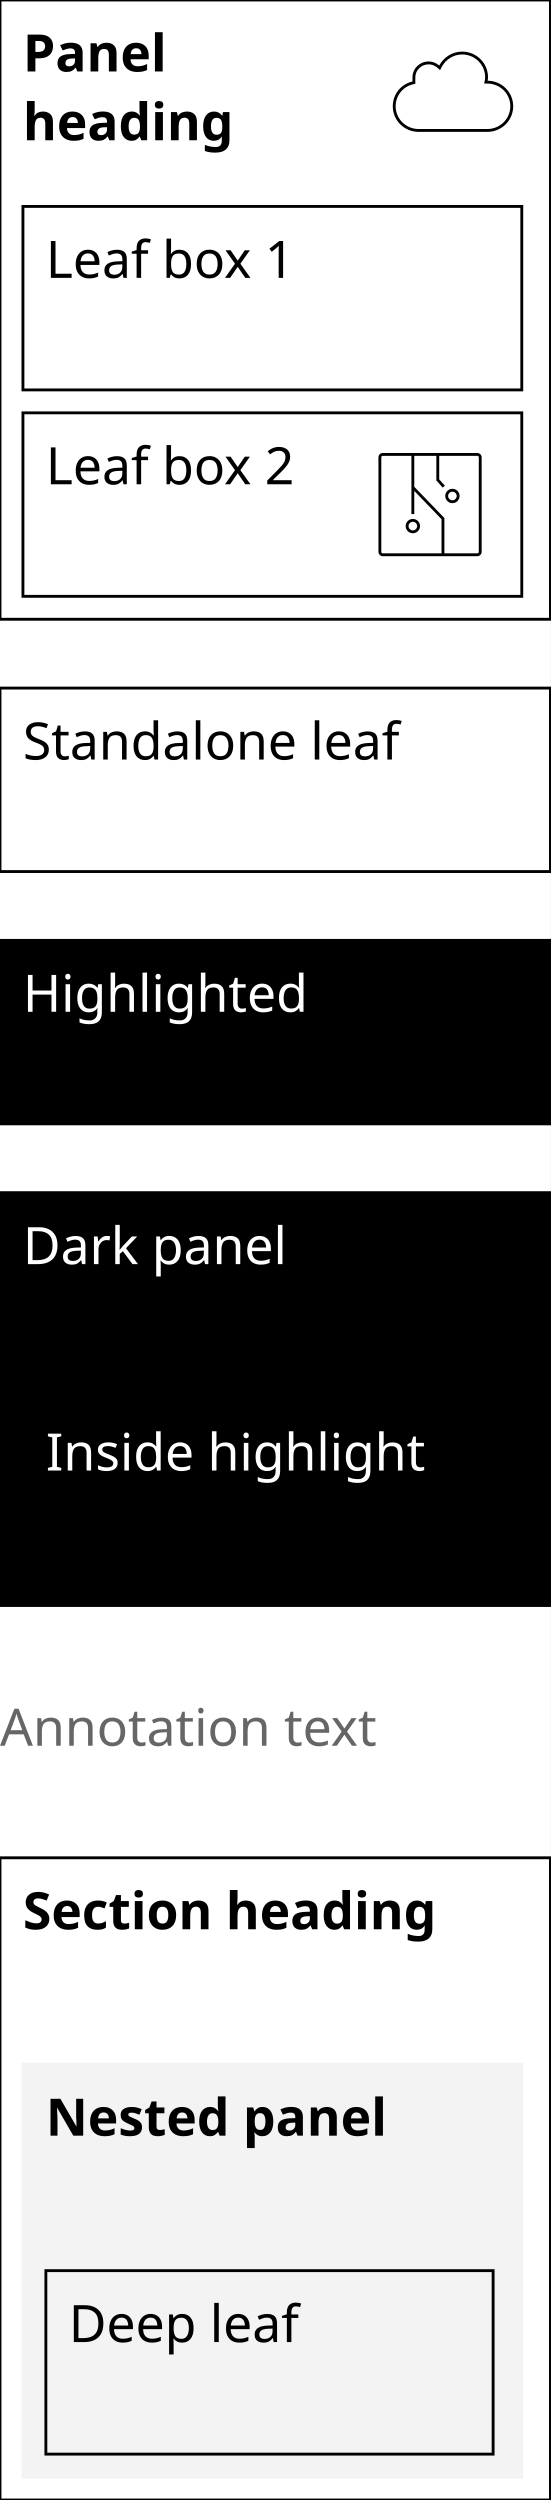
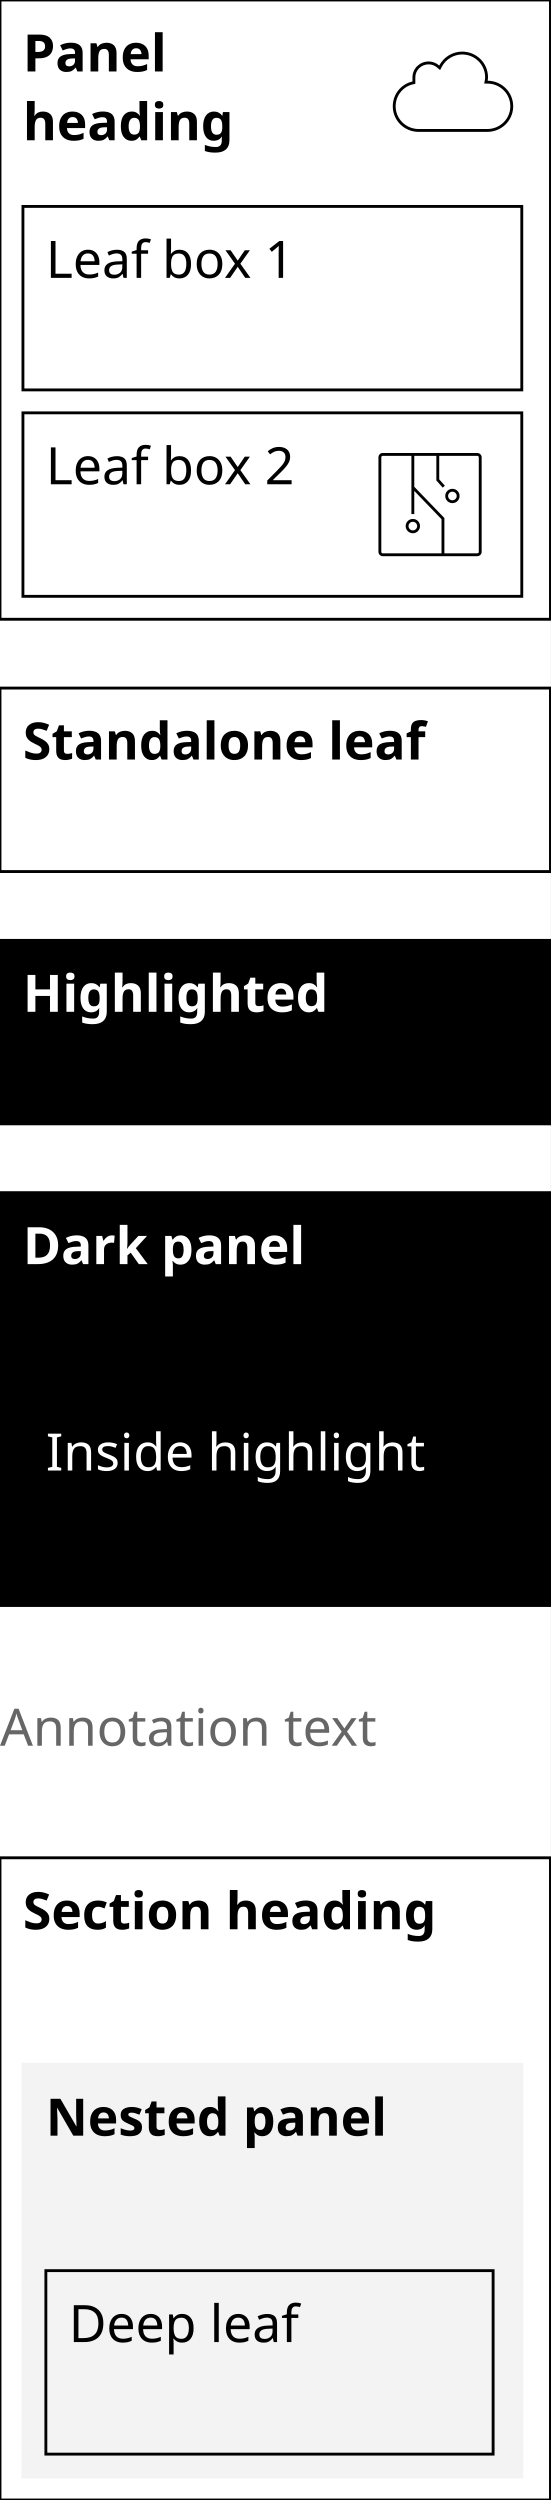
<svg xmlns="http://www.w3.org/2000/svg" width="192" height="872" viewBox="0 0 192 872" xml:space="preserve">
  <rect width="192" height="872" fill="#FFFFFF" />
  <g data-component-id="root">
    <rect x="0" y="0" width="192" height="872" fill="transparent" stroke="none" stroke-width="0" stroke-miterlimit="10" />
    <g data-component-id="panel_a">
      <rect x="0" y="0" width="192" height="216" fill="transparent" stroke="#000000" stroke-width="1" stroke-miterlimit="10" />
      <g data-component-id="panel_a__heading">
        <rect x="8" y="8" width="174" height="48" fill="transparent" stroke="none" stroke-width="0" stroke-miterlimit="10" />
        <text font-family="Ubuntu Sans" data-dg-text-role="heading" data-dg-text-block-index="0">
          <tspan x="8" y="24.92" font-size="18" font-weight="700" fill="#000000">Panel</tspan>
          <tspan x="8" y="48.92" font-size="18" font-weight="700" fill="#000000">heading</tspan>
        </text>
        <g class="dg-icon" transform="translate(134 8)">
          <path fill-rule="evenodd" clip-rule="evenodd" d="M27.186 10C32.196 10 36.217 14 36.217 18.923L36.211 19.143C36.187 19.652 36.094 20.147 36.093 20.154C41.041 20.216 45 24.154 45 29.077L44.988 29.536C44.748 34.246 40.822 38 35.969 38H12.031L11.565 37.988C6.928 37.757 3.245 34.094 3.012 29.536L3 29.077C3 24.954 5.784 21.352 9.866 20.429V18.984C9.866 15.908 12.402 13.446 15.495 13.446L15.749 13.452C17.017 13.51 18.22 13.996 19.206 14.861C20.753 11.908 23.845 10 27.186 10ZM27.186 11C24.224 11 21.469 12.695 20.092 15.325L19.502 16.452L18.547 15.613C17.674 14.847 16.608 14.446 15.495 14.446C12.935 14.446 10.866 16.479 10.866 18.984V21.227L10.087 21.403C6.472 22.221 4 25.409 4 29.077C4 33.438 7.564 37 12.031 37H35.969C40.436 37 44 33.438 44 29.077C44 24.713 40.493 21.208 36.08 21.153L34.888 21.139L35.11 19.967V19.965C35.111 19.962 35.112 19.956 35.113 19.948C35.116 19.933 35.121 19.91 35.126 19.88C35.136 19.819 35.149 19.73 35.163 19.626C35.191 19.411 35.217 19.151 35.217 18.923C35.217 14.562 31.653 11 27.186 11Z" fill="#000000" />
        </g>
      </g>
      <g data-component-id="panel_a__body">
        <rect x="8" y="72" width="174" height="136" fill="transparent" stroke="none" stroke-width="0" stroke-miterlimit="10" />
        <g data-component-id="leaf_1">
          <rect x="8" y="72" width="174" height="64" fill="transparent" stroke="#000000" stroke-width="1" stroke-miterlimit="10" />
          <text font-family="Ubuntu Sans" data-dg-text-role="label" data-dg-text-block-index="0">
            <tspan x="16" y="96.92" font-size="18" font-weight="400" fill="#000000">Leaf box 1</tspan>
          </text>
        </g>
        <g data-component-id="leaf_2">
          <rect x="8" y="144" width="174" height="64" fill="transparent" stroke="#000000" stroke-width="1" stroke-miterlimit="10" />
          <text font-family="Ubuntu Sans" data-dg-text-role="label" data-dg-text-block-index="0">
            <tspan x="16" y="168.92" font-size="18" font-weight="400" fill="#000000">Leaf box 2</tspan>
          </text>
          <g class="dg-icon" transform="translate(126 152)">
            <path fill-rule="evenodd" clip-rule="evenodd" d="M40.653 6.007C41.41 6.084 42 6.722 42 7.499V40.499L41.992 40.652C41.92 41.358 41.359 41.919 40.653 41.991L40.5 41.999H7.5C6.723 41.999 6.085 41.409 6.008 40.652L6 40.499V7.499C6 6.671 6.672 5.999 7.5 5.999H40.5L40.653 6.007ZM7.5 6.999C7.258 6.999 7.056 7.171 7.01 7.398L7 7.499V40.499C7 40.775 7.224 40.999 7.5 40.999H28V29.091L18.5 19.238V27.3H17.5V6.999H7.5ZM18.5 17.798L28.86 28.542L29 28.688V40.999H40.5C40.776 40.999 41 40.775 41 40.499V7.499C41 7.257 40.828 7.055 40.601 7.009L40.5 6.999H27.2V15.208L29.173 17.417L28.8 17.75L28.428 18.083L26.327 15.733L26.2 15.591V6.999H18.5V17.798Z" fill="#000000" />
            <path fill-rule="evenodd" clip-rule="evenodd" d="M18 29C19.381 29 20.5 30.119 20.5 31.5C20.5 32.881 19.381 34 18 34C16.619 34 15.5 32.881 15.5 31.5C15.5 30.119 16.619 29 18 29ZM18 30C17.172 30 16.5 30.672 16.5 31.5C16.5 32.328 17.172 33 18 33C18.828 33 19.5 32.328 19.5 31.5C19.5 30.672 18.828 30 18 30Z" fill="#000000" />
            <path fill-rule="evenodd" clip-rule="evenodd" d="M31.8 18.5C33.181 18.5 34.3 19.619 34.3 21C34.3 22.381 33.181 23.5 31.8 23.5C30.419 23.5 29.3 22.381 29.3 21C29.3 19.619 30.419 18.5 31.8 18.5ZM31.8 19.5C30.971 19.5 30.3 20.172 30.3 21C30.3 21.828 30.971 22.5 31.8 22.5C32.628 22.5 33.3 21.828 33.3 21C33.3 20.172 32.628 19.5 31.8 19.5Z" fill="#000000" />
          </g>
        </g>
      </g>
    </g>
    <g data-component-id="standalone_leaf">
      <rect x="0" y="240" width="192" height="64" fill="transparent" stroke="#000000" stroke-width="1" stroke-miterlimit="10" />
      <text font-family="Ubuntu Sans" data-dg-text-role="label" data-dg-text-block-index="0">
-         <tspan x="8" y="264.92" font-size="18" font-weight="400" fill="#000000">Standalone leaf</tspan>
+         <tspan x="8" y="264.92" font-size="18" font-weight="700" fill="#000000">Standalone leaf</tspan>
      </text>
    </g>
    <g data-component-id="highlight_leaf">
      <rect x="0" y="328" width="192" height="64" fill="#000000" stroke="#000000" stroke-width="1" stroke-miterlimit="10" />
      <text font-family="Ubuntu Sans" data-dg-text-role="label" data-dg-text-block-index="0">
-         <tspan x="8" y="352.92" font-size="18" font-weight="400" fill="#FFFFFF">Highlighted</tspan>
+         <tspan x="8" y="352.92" font-size="18" font-weight="700" fill="#FFFFFF">Highlighted</tspan>
      </text>
    </g>
    <g data-component-id="highlight_panel">
      <rect x="0" y="416" width="192" height="144" fill="#000000" stroke="#000000" stroke-width="1" stroke-miterlimit="10" />
      <g data-component-id="highlight_panel__heading">
        <rect x="8" y="424" width="174" height="48" fill="#000000" stroke="none" stroke-width="0" stroke-miterlimit="10" />
        <text font-family="Ubuntu Sans" data-dg-text-role="heading" data-dg-text-block-index="0">
-           <tspan x="8" y="440.92" font-size="18" font-weight="400" fill="#FFFFFF">Dark panel</tspan>
+           <tspan x="8" y="440.92" font-size="18" font-weight="700" fill="#FFFFFF">Dark panel</tspan>
        </text>
      </g>
      <g data-component-id="highlight_panel__body">
        <rect x="8" y="488" width="174" height="64" fill="transparent" stroke="none" stroke-width="0" stroke-miterlimit="10" />
        <g data-component-id="inner_leaf">
          <rect x="8" y="488" width="174" height="64" fill="transparent" stroke="#000000" stroke-width="1" stroke-miterlimit="10" />
          <text font-family="Ubuntu Sans" data-dg-text-role="label" data-dg-text-block-index="0">
            <tspan x="16" y="512.92" font-size="18" font-weight="400" fill="#FFFFFF">Inside highlight</tspan>
          </text>
        </g>
      </g>
    </g>
    <g data-component-id="annotation_leaf">
      <rect x="0" y="584" width="192" height="40" fill="transparent" stroke="none" stroke-width="0" stroke-miterlimit="10" />
      <text font-family="Ubuntu Sans" data-dg-text-role="label" data-dg-text-block-index="0">
        <tspan x="0" y="608.92" font-size="18" font-weight="400" fill="#666666">Annotation text</tspan>
      </text>
    </g>
    <g data-component-id="section_a">
      <rect x="0" y="648" width="192" height="224" fill="transparent" stroke="#000000" stroke-width="1" stroke-miterlimit="10" />
      <g data-component-id="section_a__heading">
        <rect x="8" y="656" width="174" height="48" fill="transparent" stroke="none" stroke-width="0" stroke-miterlimit="10" />
        <text font-family="Ubuntu Sans" data-dg-text-role="heading" data-dg-text-block-index="0">
          <tspan x="8" y="672.92" font-size="18" font-weight="700" fill="#000000">Section heading</tspan>
        </text>
      </g>
      <g data-component-id="section_a__body">
        <rect x="8" y="720" width="174" height="144" fill="transparent" stroke="none" stroke-width="0" stroke-miterlimit="10" />
        <g data-component-id="nested_panel">
          <rect x="8" y="720" width="174" height="144" fill="#F3F3F3" stroke="#F3F3F3" stroke-width="1" stroke-miterlimit="10" />
          <g data-component-id="nested_panel__heading">
            <rect x="16" y="728" width="156" height="48" fill="transparent" stroke="none" stroke-width="0" stroke-miterlimit="10" />
            <text font-family="Ubuntu Sans" data-dg-text-role="heading" data-dg-text-block-index="0">
              <tspan x="16" y="744.92" font-size="18" font-weight="700" fill="#000000">Nested panel</tspan>
            </text>
          </g>
          <g data-component-id="nested_panel__body">
            <rect x="16" y="792" width="156" height="64" fill="transparent" stroke="none" stroke-width="0" stroke-miterlimit="10" />
            <g data-component-id="deep_leaf">
              <rect x="16" y="792" width="156" height="64" fill="transparent" stroke="#000000" stroke-width="1" stroke-miterlimit="10" />
              <text font-family="Ubuntu Sans" data-dg-text-role="label" data-dg-text-block-index="0">
                <tspan x="24" y="816.92" font-size="18" font-weight="400" fill="#000000">Deep leaf</tspan>
              </text>
            </g>
          </g>
        </g>
      </g>
    </g>
  </g>
</svg>
